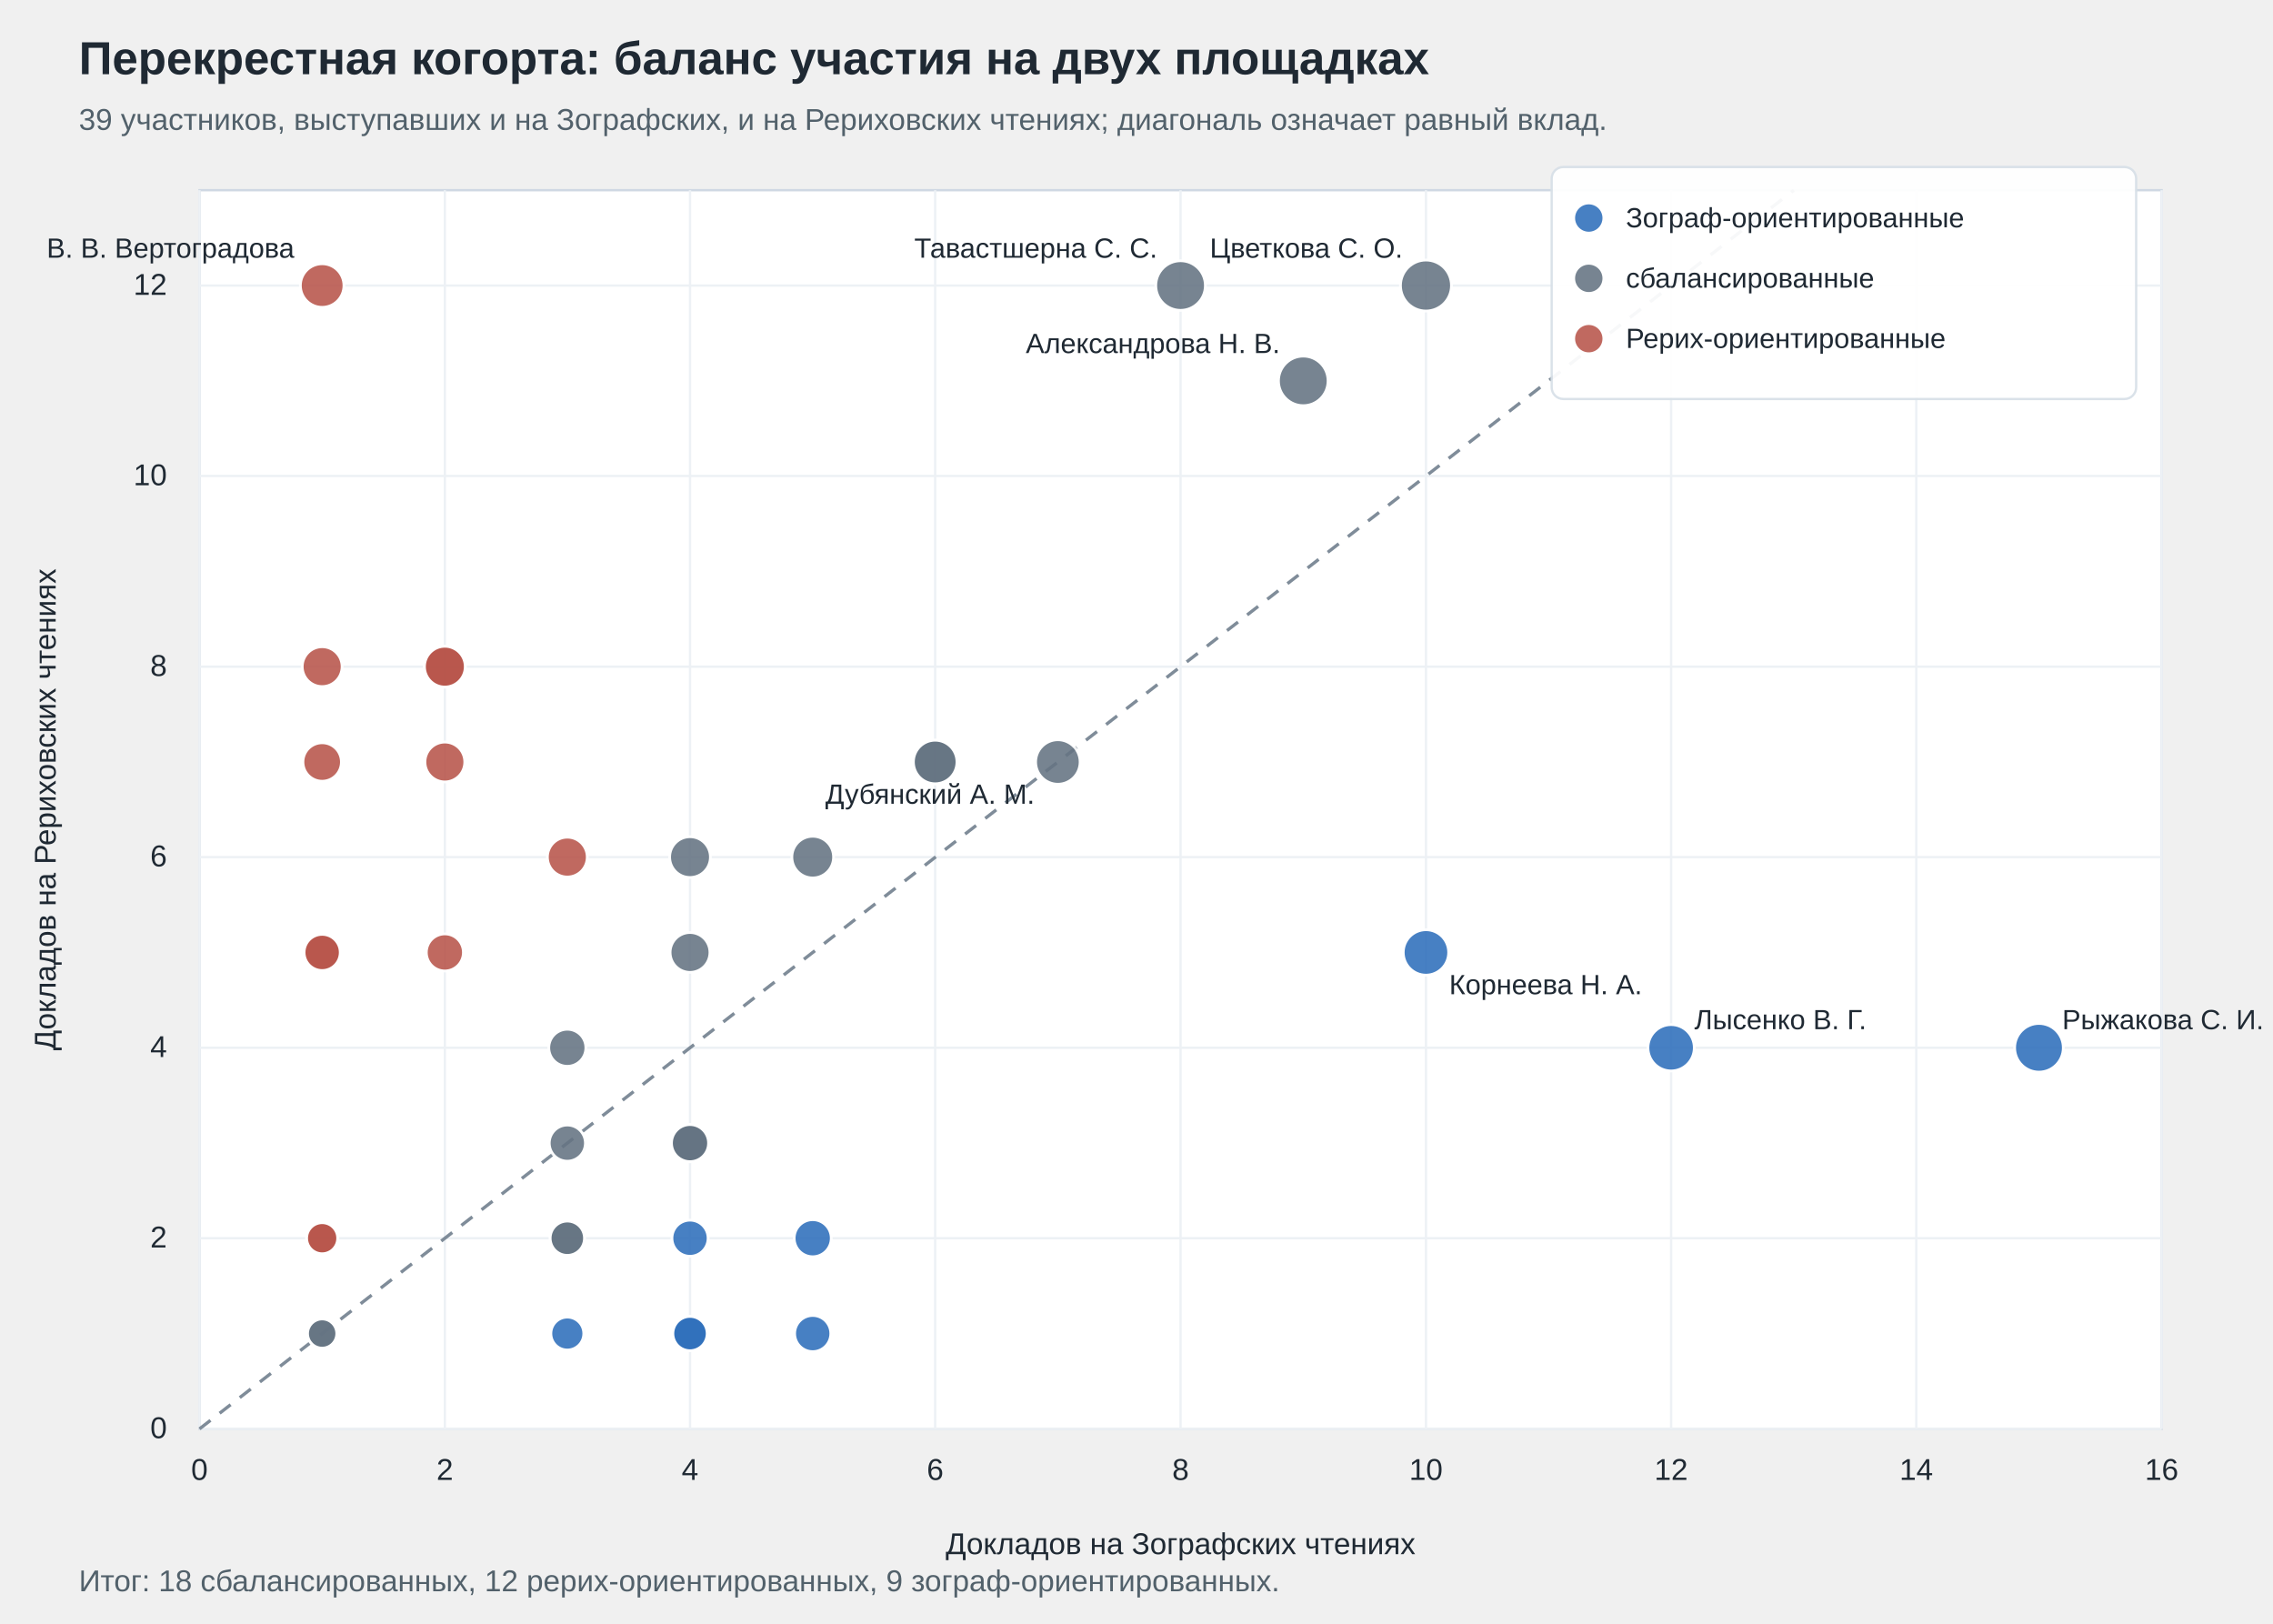
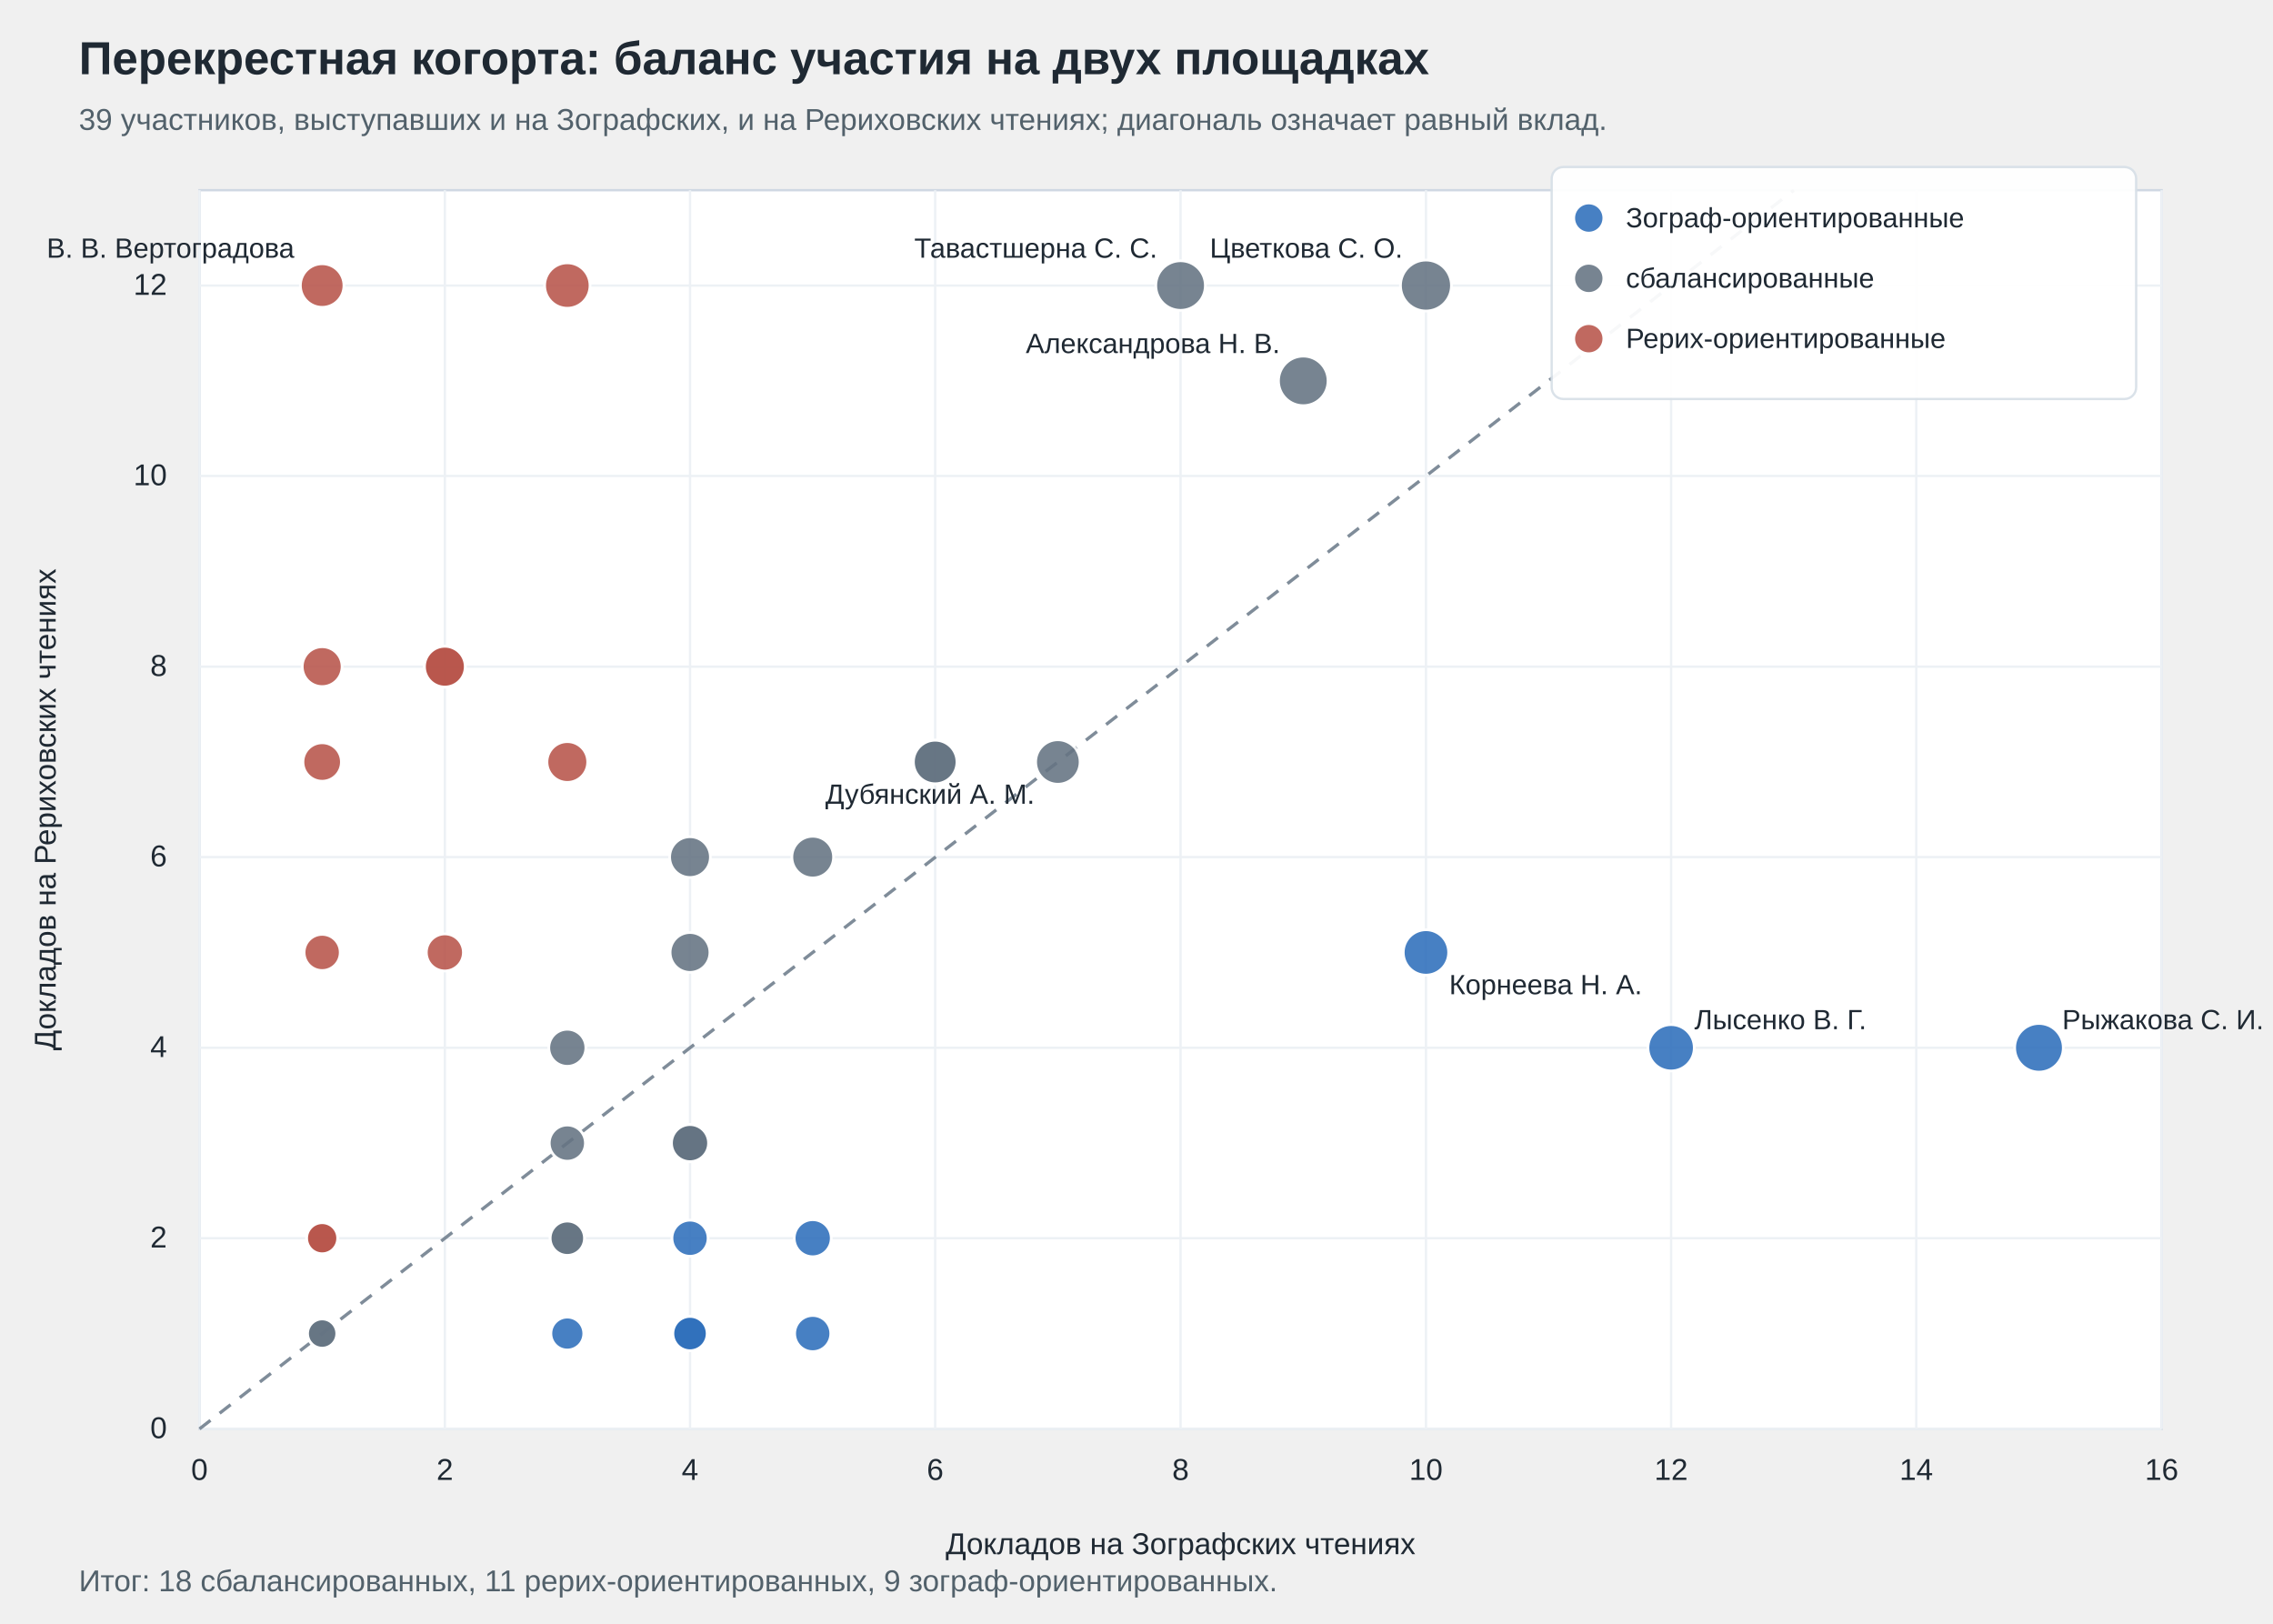
<svg xmlns="http://www.w3.org/2000/svg" width="980" height="700" viewBox="0 0 980 700">
  <style>
text{font-family:Arial,'Liberation Sans',sans-serif;fill:#1f2933}.small{font-size:12px}.axis{font-size:13px}.label{font-size:12px}.title{font-size:20px;font-weight:700}.subtitle{font-size:13px;fill:#52616b}.tick{stroke:#c9d2dc;stroke-width:1}.grid{stroke:#edf1f5;stroke-width:1}</style>
  <text x="34.0" y="32.0" class="title" text-anchor="start">Перекрестная когорта: баланс участия на двух площадках</text>
  <text x="34.0" y="56.0" class="subtitle" text-anchor="start">39 участников, выступавших и на Зографских, и на Рериховских чтениях; диагональ означает равный вклад.</text>
  <rect x="86.0" y="82.0" width="846.0" height="534.0" rx="0" fill="#ffffff" stroke="#cfd8e3" opacity="1.0" />
  <line x1="86.0" y1="82.0" x2="86.0" y2="616.0" stroke="#edf1f5" stroke-width="1" />
  <text x="86.0" y="638.0" class="axis" text-anchor="middle">0</text>
  <line x1="191.8" y1="82.0" x2="191.8" y2="616.0" stroke="#edf1f5" stroke-width="1" />
  <text x="191.8" y="638.0" class="axis" text-anchor="middle">2</text>
  <line x1="297.5" y1="82.0" x2="297.5" y2="616.0" stroke="#edf1f5" stroke-width="1" />
  <text x="297.5" y="638.0" class="axis" text-anchor="middle">4</text>
  <line x1="403.2" y1="82.0" x2="403.2" y2="616.0" stroke="#edf1f5" stroke-width="1" />
  <text x="403.2" y="638.0" class="axis" text-anchor="middle">6</text>
  <line x1="509.0" y1="82.0" x2="509.0" y2="616.0" stroke="#edf1f5" stroke-width="1" />
  <text x="509.0" y="638.0" class="axis" text-anchor="middle">8</text>
  <line x1="614.8" y1="82.0" x2="614.8" y2="616.0" stroke="#edf1f5" stroke-width="1" />
  <text x="614.8" y="638.0" class="axis" text-anchor="middle">10</text>
  <line x1="720.5" y1="82.0" x2="720.5" y2="616.0" stroke="#edf1f5" stroke-width="1" />
  <text x="720.5" y="638.0" class="axis" text-anchor="middle">12</text>
  <line x1="826.2" y1="82.0" x2="826.2" y2="616.0" stroke="#edf1f5" stroke-width="1" />
  <text x="826.2" y="638.0" class="axis" text-anchor="middle">14</text>
  <line x1="932.0" y1="82.0" x2="932.0" y2="616.0" stroke="#edf1f5" stroke-width="1" />
  <text x="932.0" y="638.0" class="axis" text-anchor="middle">16</text>
  <line x1="86.0" y1="616.0" x2="932.0" y2="616.0" stroke="#edf1f5" stroke-width="1" />
  <text x="72.0" y="620.0" class="axis" text-anchor="end">0</text>
  <line x1="86.0" y1="533.8" x2="932.0" y2="533.8" stroke="#edf1f5" stroke-width="1" />
  <text x="72.0" y="537.8" class="axis" text-anchor="end">2</text>
  <line x1="86.0" y1="451.7" x2="932.0" y2="451.7" stroke="#edf1f5" stroke-width="1" />
  <text x="72.0" y="455.7" class="axis" text-anchor="end">4</text>
  <line x1="86.0" y1="369.5" x2="932.0" y2="369.5" stroke="#edf1f5" stroke-width="1" />
  <text x="72.0" y="373.5" class="axis" text-anchor="end">6</text>
  <line x1="86.0" y1="287.4" x2="932.0" y2="287.4" stroke="#edf1f5" stroke-width="1" />
  <text x="72.0" y="291.4" class="axis" text-anchor="end">8</text>
  <line x1="86.0" y1="205.2" x2="932.0" y2="205.2" stroke="#edf1f5" stroke-width="1" />
  <text x="72.0" y="209.2" class="axis" text-anchor="end">10</text>
  <line x1="86.0" y1="123.1" x2="932.0" y2="123.1" stroke="#edf1f5" stroke-width="1" />
  <text x="72.0" y="127.1" class="axis" text-anchor="end">12</text>
  <line x1="86.0" y1="616.0" x2="773.4" y2="82.0" stroke="#7f8c99" stroke-width="1.4" stroke-dasharray="6 5" />
  <text x="509.0" y="670.0" class="axis" text-anchor="middle">Докладов на Зографских чтениях</text>
  <text x="24.0" y="349.0" class="axis" text-anchor="middle" transform="rotate(-90 24.0 349.0)">Докладов на Рериховских чтениях</text>
  <circle cx="138.9" cy="574.9" r="6.3" fill="#657482" stroke="#ffffff" stroke-width="1.2" opacity="0.88" />
  <circle cx="138.9" cy="574.9" r="6.3" fill="#657482" stroke="#ffffff" stroke-width="1.2" opacity="0.88" />
  <circle cx="138.9" cy="533.8" r="6.7" fill="#b8554b" stroke="#ffffff" stroke-width="1.2" opacity="0.88" />
  <circle cx="138.9" cy="533.8" r="6.7" fill="#b8554b" stroke="#ffffff" stroke-width="1.2" opacity="0.88" />
  <circle cx="244.6" cy="574.9" r="7.1" fill="#2f6fbb" stroke="#ffffff" stroke-width="1.2" opacity="0.88" />
  <circle cx="244.6" cy="533.8" r="7.4" fill="#657482" stroke="#ffffff" stroke-width="1.2" opacity="0.88" />
  <circle cx="297.5" cy="574.9" r="7.4" fill="#2f6fbb" stroke="#ffffff" stroke-width="1.2" opacity="0.88" />
  <circle cx="297.5" cy="574.9" r="7.4" fill="#2f6fbb" stroke="#ffffff" stroke-width="1.2" opacity="0.88" />
  <circle cx="244.6" cy="533.8" r="7.4" fill="#657482" stroke="#ffffff" stroke-width="1.2" opacity="0.88" />
  <circle cx="297.5" cy="533.8" r="7.8" fill="#2f6fbb" stroke="#ffffff" stroke-width="1.2" opacity="0.88" />
  <circle cx="350.4" cy="574.9" r="7.8" fill="#2f6fbb" stroke="#ffffff" stroke-width="1.2" opacity="0.88" />
  <circle cx="138.9" cy="410.6" r="7.8" fill="#b8554b" stroke="#ffffff" stroke-width="1.2" opacity="0.88" />
-   <circle cx="138.9" cy="410.6" r="7.8" fill="#b8554b" stroke="#ffffff" stroke-width="1.2" opacity="0.88" />
  <circle cx="244.6" cy="492.8" r="7.8" fill="#657482" stroke="#ffffff" stroke-width="1.2" opacity="0.88" />
  <circle cx="244.6" cy="451.7" r="8.0" fill="#657482" stroke="#ffffff" stroke-width="1.2" opacity="0.88" />
  <circle cx="191.8" cy="410.6" r="8.0" fill="#b8554b" stroke="#ffffff" stroke-width="1.2" opacity="0.88" />
  <circle cx="350.4" cy="533.8" r="8.0" fill="#2f6fbb" stroke="#ffffff" stroke-width="1.2" opacity="0.88" />
  <circle cx="297.5" cy="492.8" r="8.0" fill="#657482" stroke="#ffffff" stroke-width="1.2" opacity="0.88" />
  <circle cx="297.5" cy="492.8" r="8.0" fill="#657482" stroke="#ffffff" stroke-width="1.2" opacity="0.88" />
  <circle cx="297.5" cy="492.8" r="8.0" fill="#657482" stroke="#ffffff" stroke-width="1.2" opacity="0.88" />
  <circle cx="138.9" cy="328.5" r="8.3" fill="#b8554b" stroke="#ffffff" stroke-width="1.2" opacity="0.88" />
  <circle cx="297.5" cy="410.6" r="8.6" fill="#657482" stroke="#ffffff" stroke-width="1.2" opacity="0.88" />
-   <circle cx="244.6" cy="369.5" r="8.6" fill="#b8554b" stroke="#ffffff" stroke-width="1.2" opacity="0.88" />
  <circle cx="138.9" cy="287.4" r="8.6" fill="#b8554b" stroke="#ffffff" stroke-width="1.2" opacity="0.88" />
-   <circle cx="191.8" cy="328.5" r="8.6" fill="#b8554b" stroke="#ffffff" stroke-width="1.2" opacity="0.88" />
  <circle cx="297.5" cy="369.5" r="8.8" fill="#657482" stroke="#ffffff" stroke-width="1.2" opacity="0.88" />
  <circle cx="191.8" cy="287.4" r="8.8" fill="#b8554b" stroke="#ffffff" stroke-width="1.2" opacity="0.88" />
+   <circle cx="244.6" cy="328.5" r="8.8" fill="#b8554b" stroke="#ffffff" stroke-width="1.2" opacity="0.88" />
  <circle cx="191.8" cy="287.4" r="8.8" fill="#b8554b" stroke="#ffffff" stroke-width="1.2" opacity="0.88" />
  <circle cx="350.4" cy="369.5" r="9.0" fill="#657482" stroke="#ffffff" stroke-width="1.2" opacity="0.88" />
  <circle cx="138.9" cy="123.1" r="9.4" fill="#b8554b" stroke="#ffffff" stroke-width="1.2" opacity="0.88" />
  <circle cx="403.2" cy="328.5" r="9.4" fill="#657482" stroke="#ffffff" stroke-width="1.2" opacity="0.88" />
  <circle cx="403.2" cy="328.5" r="9.4" fill="#657482" stroke="#ffffff" stroke-width="1.2" opacity="0.88" />
  <circle cx="456.1" cy="328.5" r="9.6" fill="#657482" stroke="#ffffff" stroke-width="1.2" opacity="0.88" />
  <circle cx="614.8" cy="410.6" r="9.8" fill="#2f6fbb" stroke="#ffffff" stroke-width="1.2" opacity="0.88" />
+   <circle cx="244.6" cy="123.1" r="9.8" fill="#b8554b" stroke="#ffffff" stroke-width="1.2" opacity="0.88" />
  <circle cx="720.5" cy="451.7" r="10.0" fill="#2f6fbb" stroke="#ffffff" stroke-width="1.2" opacity="0.88" />
  <circle cx="879.1" cy="451.7" r="10.5" fill="#2f6fbb" stroke="#ffffff" stroke-width="1.2" opacity="0.88" />
  <circle cx="509.0" cy="123.1" r="10.7" fill="#657482" stroke="#ffffff" stroke-width="1.2" opacity="0.88" />
  <circle cx="561.9" cy="164.2" r="10.7" fill="#657482" stroke="#ffffff" stroke-width="1.2" opacity="0.88" />
  <circle cx="614.8" cy="123.1" r="11.0" fill="#657482" stroke="#ffffff" stroke-width="1.2" opacity="0.88" />
  <text x="126.9" y="111.1" class="label" text-anchor="end">В. В. Вертоградова</text>
  <text x="889.1" y="443.7" class="label" text-anchor="start">Рыжакова С. И.</text>
  <text x="730.5" y="443.7" class="label" text-anchor="start">Лысенко В. Г.</text>
  <text x="604.8" y="111.1" class="label" text-anchor="end">Цветкова С. О.</text>
  <text x="551.9" y="152.2" class="label" text-anchor="end">Александрова Н. В.</text>
  <text x="499.0" y="111.1" class="label" text-anchor="end">Тавастшерна С. С.</text>
  <text x="446.1" y="346.5" class="label" text-anchor="end">Дубянский А. М.</text>
  <text x="624.8" y="428.6" class="label" text-anchor="start">Корнеева Н. А.</text>
  <rect x="669.0" y="72.0" width="252.0" height="100.0" rx="5" fill="#ffffff" stroke="#d8e0e8" opacity="0.94" />
  <circle cx="685.0" cy="94.0" r="6.5" fill="#2f6fbb" stroke="#ffffff" stroke-width="1.2" opacity="0.88" />
  <text x="701.0" y="98.0" class="small" text-anchor="start">Зограф-ориентированные</text>
  <circle cx="685.0" cy="120.0" r="6.5" fill="#657482" stroke="#ffffff" stroke-width="1.2" opacity="0.88" />
  <text x="701.0" y="124.0" class="small" text-anchor="start">сбалансированные</text>
  <circle cx="685.0" cy="146.0" r="6.5" fill="#b8554b" stroke="#ffffff" stroke-width="1.2" opacity="0.88" />
  <text x="701.0" y="150.0" class="small" text-anchor="start">Рерих-ориентированные</text>
-   <text x="34.0" y="686.0" class="subtitle" text-anchor="start">Итог: 18 сбалансированных, 12 рерих-ориентированных, 9 зограф-ориентированных.</text>
+   <text x="34.0" y="686.0" class="subtitle" text-anchor="start">Итог: 18 сбалансированных, 11 рерих-ориентированных, 9 зограф-ориентированных.</text>
</svg>
